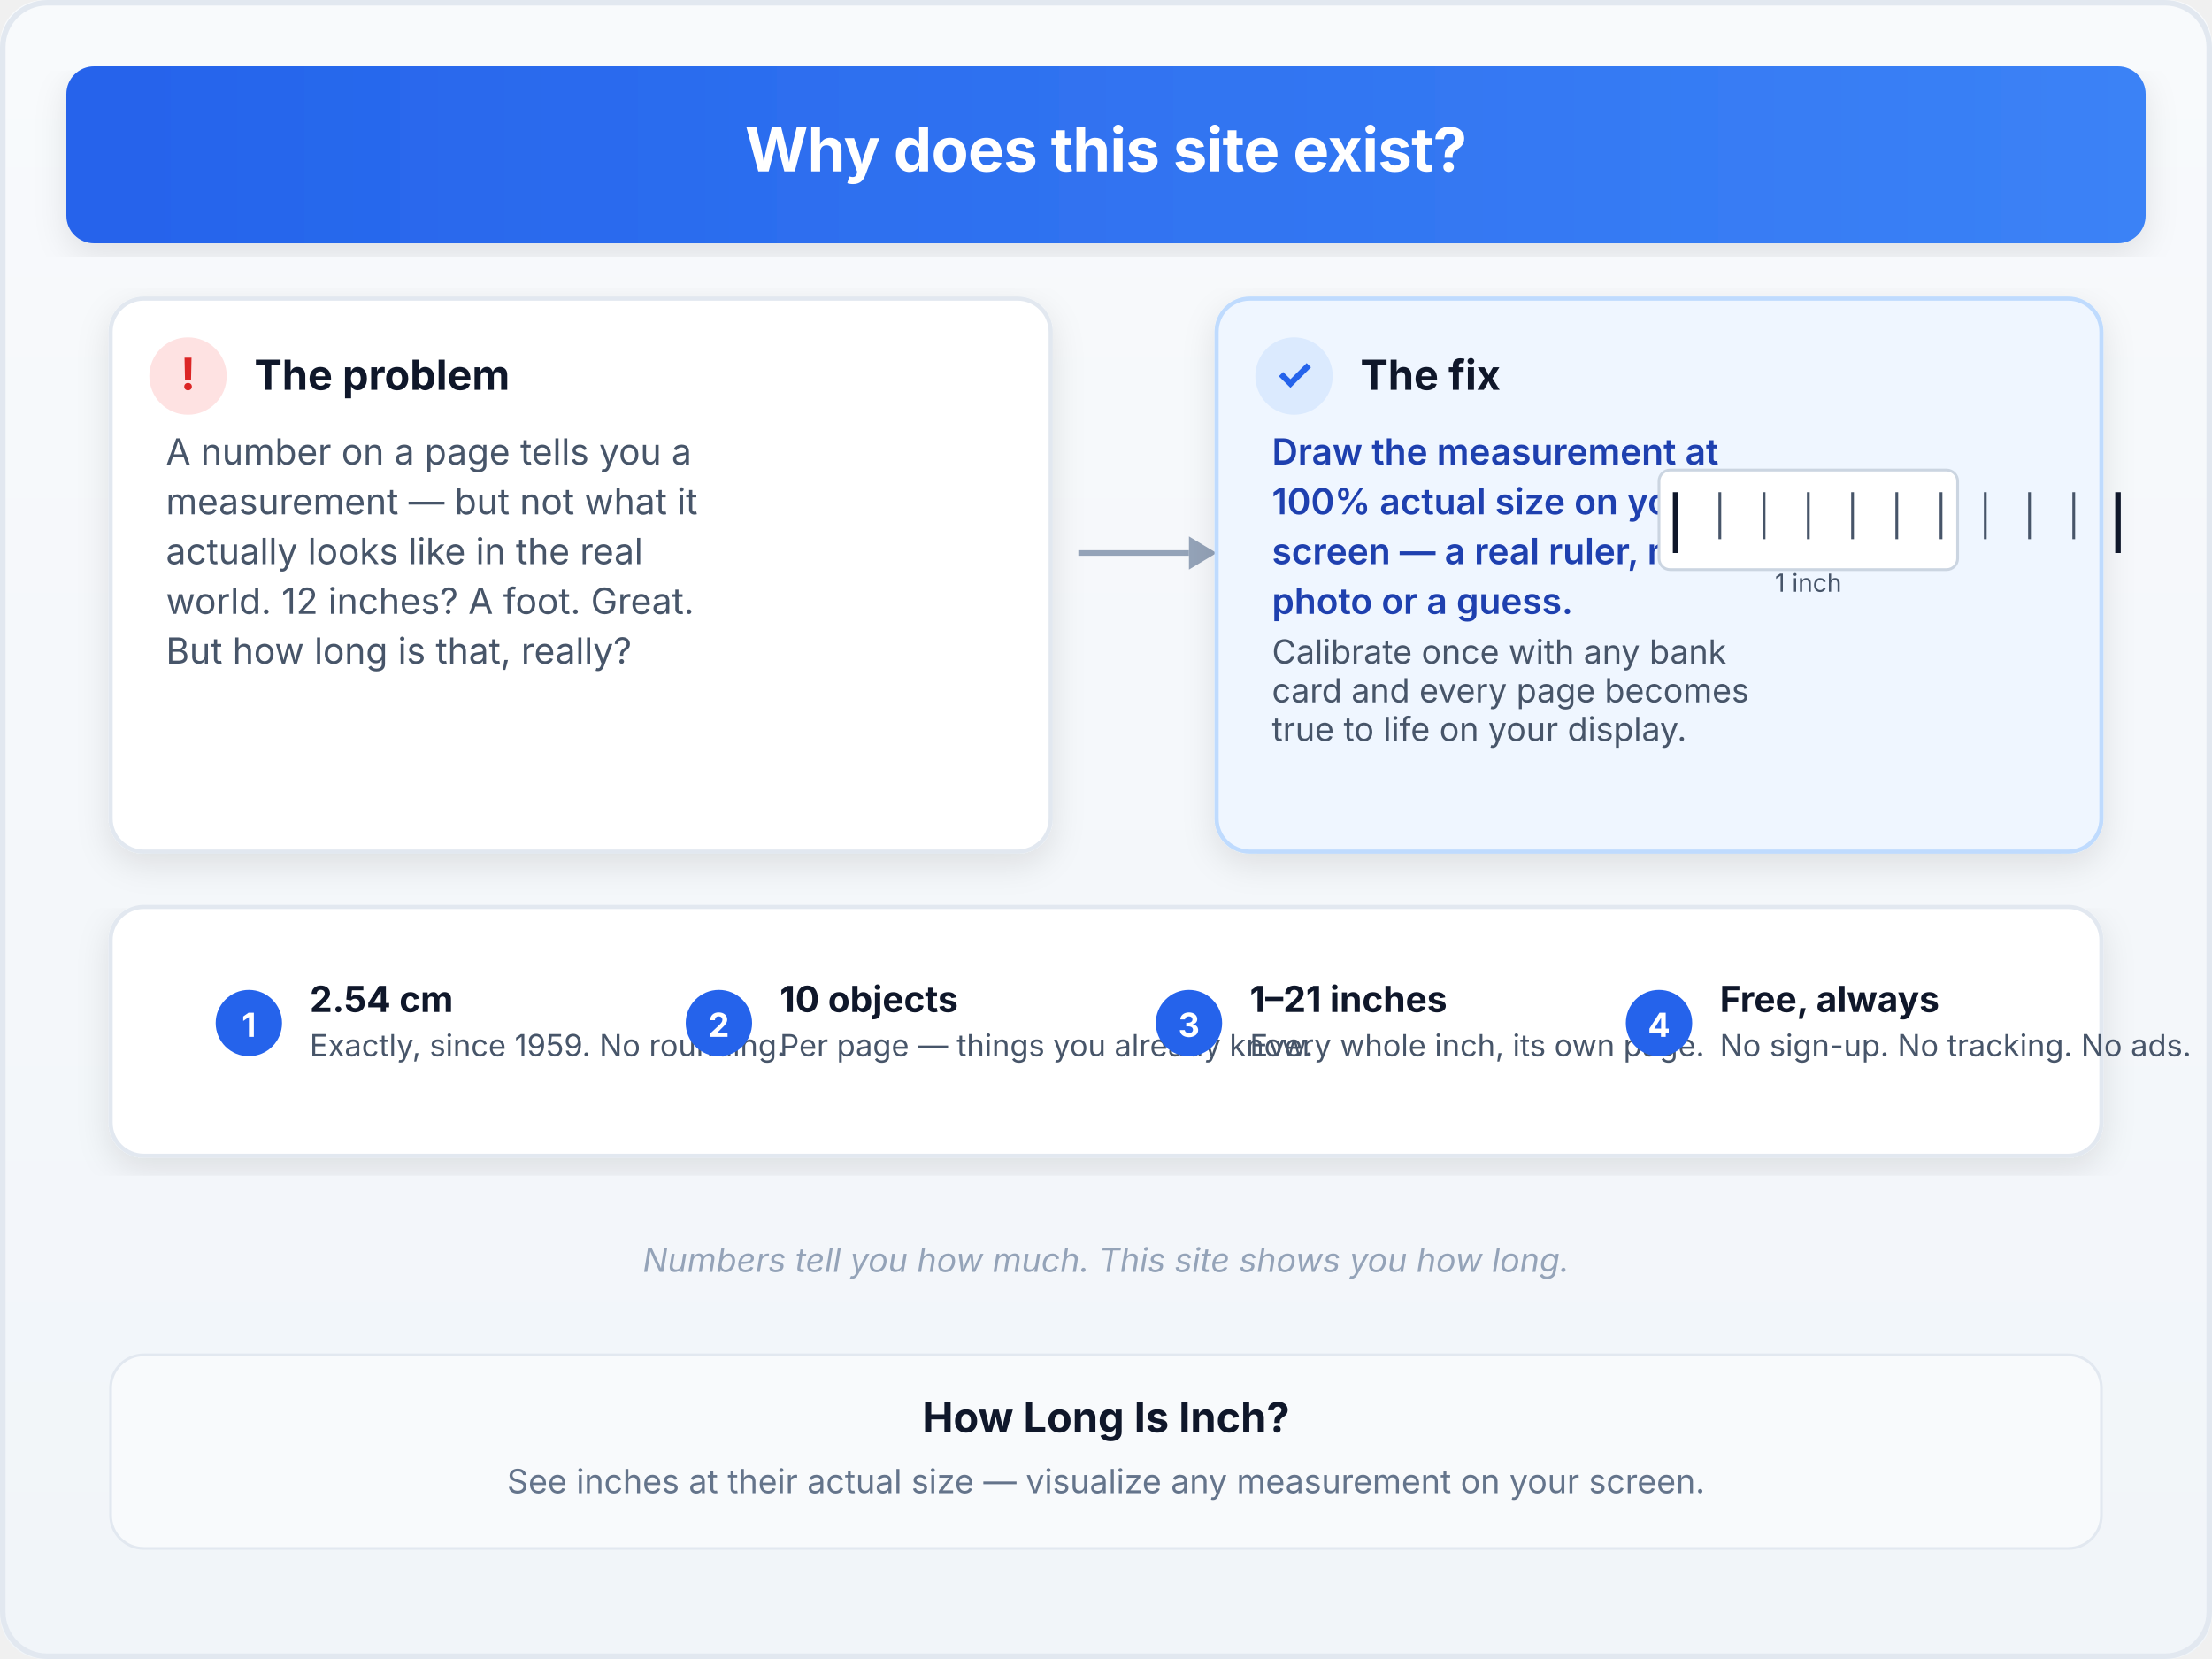
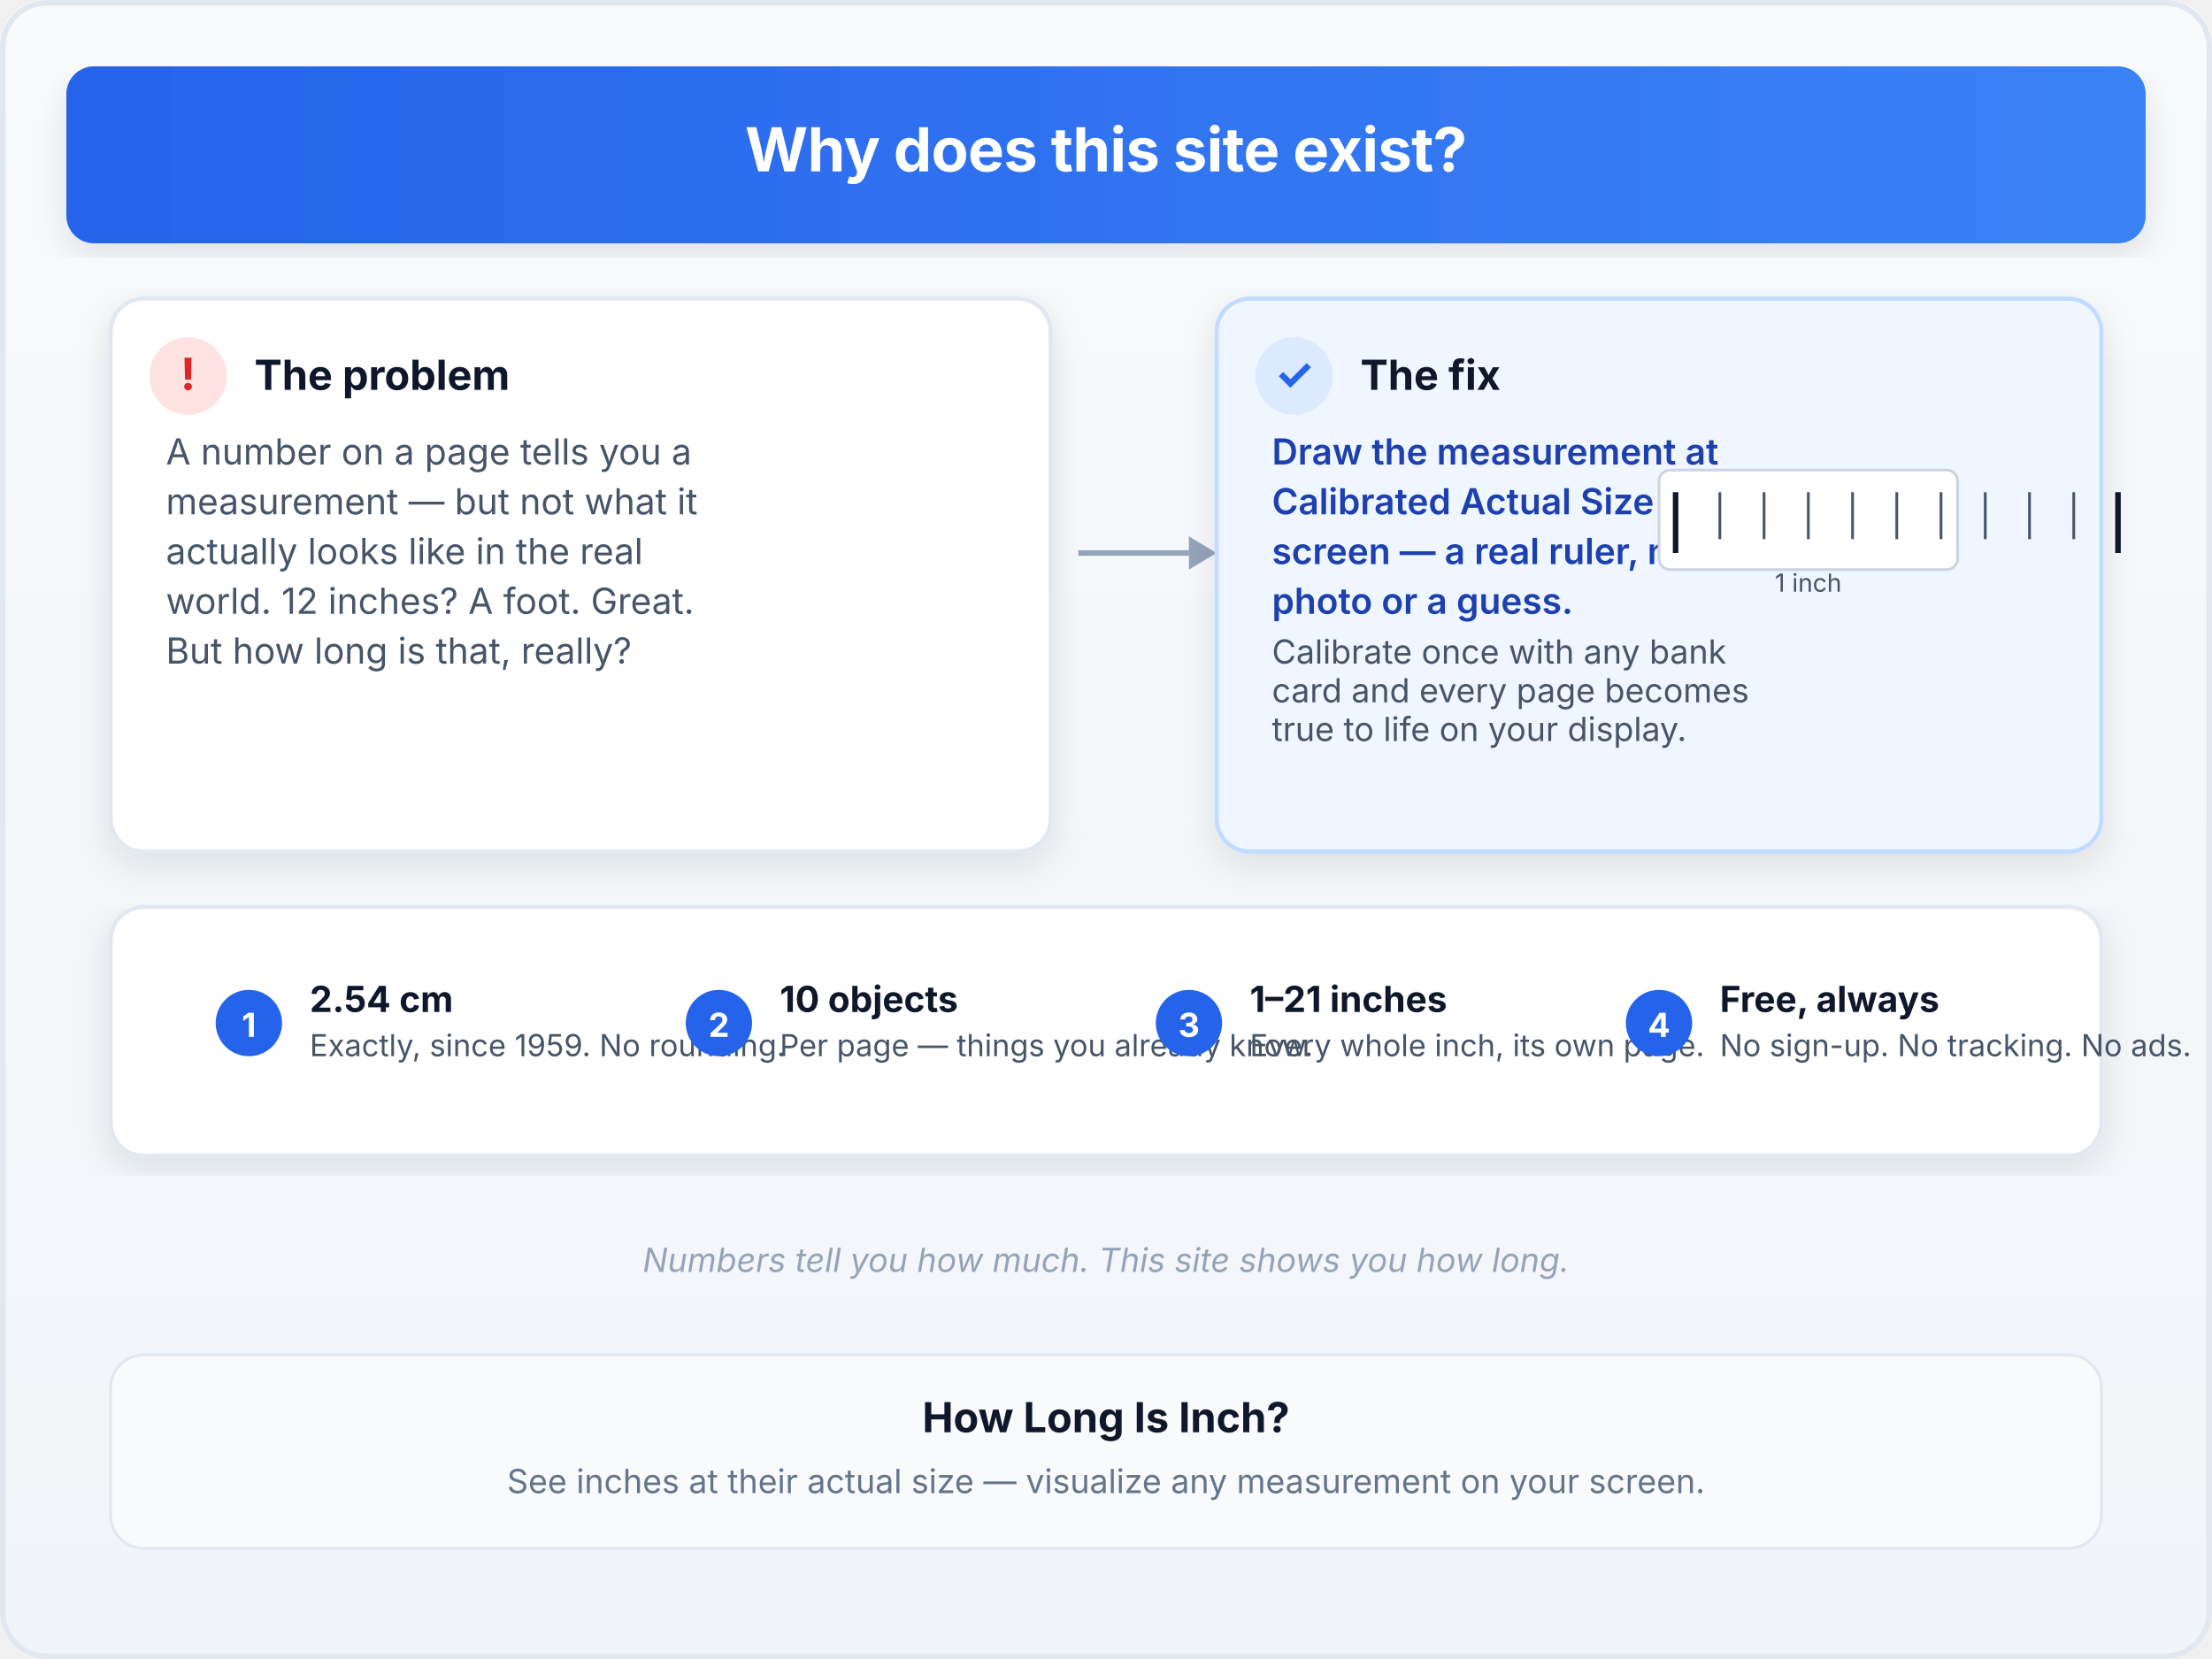
<svg xmlns="http://www.w3.org/2000/svg" viewBox="0 0 800 600" role="img" aria-label="Infographic: Why How Long Is Inch exists — numbers on a page are hard to picture. This site draws every inch at true actual size on your screen so you can see, not guess.">
  <defs>
    <linearGradient id="bgGrad" x1="0" y1="0" x2="0" y2="1">
      <stop offset="0%" stop-color="#f8fafc" />
      <stop offset="100%" stop-color="#f1f5f9" />
    </linearGradient>
    <linearGradient id="accentGrad" x1="0" y1="0" x2="1" y2="0">
      <stop offset="0%" stop-color="#2563eb" />
      <stop offset="100%" stop-color="#3b82f6" />
    </linearGradient>
    <filter id="shadow" x="-4%" y="-4%" width="108%" height="112%">
      <feDropShadow dx="0" dy="4" stdDeviation="6" flood-opacity="0.1" />
    </filter>
  </defs>
  <rect width="800" height="600" fill="url(#bgGrad)" rx="16" />
  <rect x="1" y="1" width="798" height="598" fill="none" stroke="#e2e8f0" stroke-width="2" rx="16" />
  <rect x="24" y="24" width="752" height="64" rx="10" fill="url(#accentGrad)" filter="url(#shadow)" />
  <text x="400" y="62" text-anchor="middle" fill="#fff" font-family="Inter, system-ui, sans-serif" font-size="22" font-weight="700" letter-spacing="-0.01em">Why does this site exist?</text>
  <rect x="40" y="108" width="340" height="200" rx="12" fill="#fff" stroke="#e2e8f0" stroke-width="1.5" filter="url(#shadow)" />
  <circle cx="68" cy="136" r="14" fill="#fee2e2" />
  <text x="68" y="141" text-anchor="middle" fill="#dc2626" font-family="Inter, system-ui, sans-serif" font-size="16" font-weight="700">!</text>
  <text x="92" y="141" fill="#0f172a" font-family="Inter, system-ui, sans-serif" font-size="15" font-weight="700">The problem</text>
  <text x="60" y="168" fill="#475569" font-family="Inter, system-ui, sans-serif" font-size="13">A number on a page tells you a</text>
  <text x="60" y="186" fill="#475569" font-family="Inter, system-ui, sans-serif" font-size="13">measurement — but not what it</text>
  <text x="60" y="204" fill="#475569" font-family="Inter, system-ui, sans-serif" font-size="13">actually looks like in the real</text>
  <text x="60" y="222" fill="#475569" font-family="Inter, system-ui, sans-serif" font-size="13">world. 12 inches? A foot. Great.</text>
  <text x="60" y="240" fill="#475569" font-family="Inter, system-ui, sans-serif" font-size="13">But how long is that, really?</text>
  <path d="M390 200 L430 200" stroke="#94a3b8" stroke-width="2" fill="none" />
  <polygon points="430,194 440,200 430,206" fill="#94a3b8" />
  <rect x="440" y="108" width="320" height="200" rx="12" fill="#eff6ff" stroke="#bfdbfe" stroke-width="1.5" filter="url(#shadow)" />
  <circle cx="468" cy="136" r="14" fill="#dbeafe" />
  <text x="468" y="141" text-anchor="middle" fill="#2563eb" font-family="Inter, system-ui, sans-serif" font-size="16" font-weight="700">✓</text>
  <text x="492" y="141" fill="#0f172a" font-family="Inter, system-ui, sans-serif" font-size="15" font-weight="700">The fix</text>
  <text x="460" y="168" fill="#1e40af" font-family="Inter, system-ui, sans-serif" font-size="13" font-weight="600">Draw the measurement at</text>
-   <text x="460" y="186" fill="#1e40af" font-family="Inter, system-ui, sans-serif" font-size="13" font-weight="600">100% actual size on your</text>
+   <text x="460" y="186" fill="#1e40af" font-family="Inter, system-ui, sans-serif" font-size="13" font-weight="600">Calibrated Actual Size on your</text>
  <text x="460" y="204" fill="#1e40af" font-family="Inter, system-ui, sans-serif" font-size="13" font-weight="600">screen — a real ruler, not a</text>
  <text x="460" y="222" fill="#1e40af" font-family="Inter, system-ui, sans-serif" font-size="13" font-weight="600">photo or a guess.</text>
  <text x="460" y="240" fill="#475569" font-family="Inter, system-ui, sans-serif" font-size="12">Calibrate once with any bank</text>
  <text x="460" y="254" fill="#475569" font-family="Inter, system-ui, sans-serif" font-size="12">card and every page becomes</text>
  <text x="460" y="268" fill="#475569" font-family="Inter, system-ui, sans-serif" font-size="12">true to life on your display.</text>
  <rect x="600" y="170" width="108" height="36" rx="4" fill="#fff" stroke="#cbd5e1" stroke-width="1" />
  <line x1="606" y1="178" x2="606" y2="200" stroke="#0f172a" stroke-width="2" />
  <line x1="622" y1="178" x2="622" y2="195" stroke="#475569" stroke-width="1" />
  <line x1="638" y1="178" x2="638" y2="195" stroke="#475569" stroke-width="1" />
  <line x1="654" y1="178" x2="654" y2="195" stroke="#475569" stroke-width="1" />
  <line x1="670" y1="178" x2="670" y2="195" stroke="#475569" stroke-width="1" />
  <line x1="686" y1="178" x2="686" y2="195" stroke="#475569" stroke-width="1" />
  <line x1="702" y1="178" x2="702" y2="195" stroke="#475569" stroke-width="1" />
  <line x1="718" y1="178" x2="718" y2="195" stroke="#475569" stroke-width="1" />
  <line x1="734" y1="178" x2="734" y2="195" stroke="#475569" stroke-width="1" />
  <line x1="750" y1="178" x2="750" y2="195" stroke="#475569" stroke-width="1" />
  <line x1="766" y1="178" x2="766" y2="200" stroke="#0f172a" stroke-width="2" />
  <text x="654" y="214" text-anchor="middle" fill="#475569" font-family="Inter, system-ui, sans-serif" font-size="9">1 inch</text>
  <rect x="40" y="328" width="720" height="90" rx="12" fill="#fff" stroke="#e2e8f0" stroke-width="1.5" filter="url(#shadow)" />
  <circle cx="90" cy="370" r="12" fill="#2563eb" />
  <text x="90" y="375" text-anchor="middle" fill="#fff" font-family="Inter, system-ui, sans-serif" font-size="12" font-weight="700">1</text>
  <text x="112" y="366" fill="#0f172a" font-family="Inter, system-ui, sans-serif" font-size="13" font-weight="700">2.54 cm</text>
  <text x="112" y="382" fill="#475569" font-family="Inter, system-ui, sans-serif" font-size="11">Exactly, since 1959. No rounding.</text>
  <circle cx="260" cy="370" r="12" fill="#2563eb" />
  <text x="260" y="375" text-anchor="middle" fill="#fff" font-family="Inter, system-ui, sans-serif" font-size="12" font-weight="700">2</text>
  <text x="282" y="366" fill="#0f172a" font-family="Inter, system-ui, sans-serif" font-size="13" font-weight="700">10 objects</text>
  <text x="282" y="382" fill="#475569" font-family="Inter, system-ui, sans-serif" font-size="11">Per page — things you already know.</text>
  <circle cx="430" cy="370" r="12" fill="#2563eb" />
  <text x="430" y="375" text-anchor="middle" fill="#fff" font-family="Inter, system-ui, sans-serif" font-size="12" font-weight="700">3</text>
  <text x="452" y="366" fill="#0f172a" font-family="Inter, system-ui, sans-serif" font-size="13" font-weight="700">1–21 inches</text>
  <text x="452" y="382" fill="#475569" font-family="Inter, system-ui, sans-serif" font-size="11">Every whole inch, its own page.</text>
  <circle cx="600" cy="370" r="12" fill="#2563eb" />
  <text x="600" y="375" text-anchor="middle" fill="#fff" font-family="Inter, system-ui, sans-serif" font-size="12" font-weight="700">4</text>
  <text x="622" y="366" fill="#0f172a" font-family="Inter, system-ui, sans-serif" font-size="13" font-weight="700">Free, always</text>
  <text x="622" y="382" fill="#475569" font-family="Inter, system-ui, sans-serif" font-size="11">No sign-up. No tracking. No ads.</text>
  <text x="400" y="460" text-anchor="middle" fill="#94a3b8" font-family="Inter, system-ui, sans-serif" font-size="12" font-style="italic">Numbers tell you how much. This site shows you how long.</text>
  <rect x="40" y="490" width="720" height="70" rx="12" fill="#f8fafc" stroke="#e2e8f0" stroke-width="1" />
  <text x="400" y="518" text-anchor="middle" fill="#0f172a" font-family="Inter, system-ui, sans-serif" font-size="15" font-weight="700">How Long Is Inch?</text>
  <text x="400" y="540" text-anchor="middle" fill="#64748b" font-family="Inter, system-ui, sans-serif" font-size="12">See inches at their actual size — visualize any measurement on your screen.</text>
</svg>
